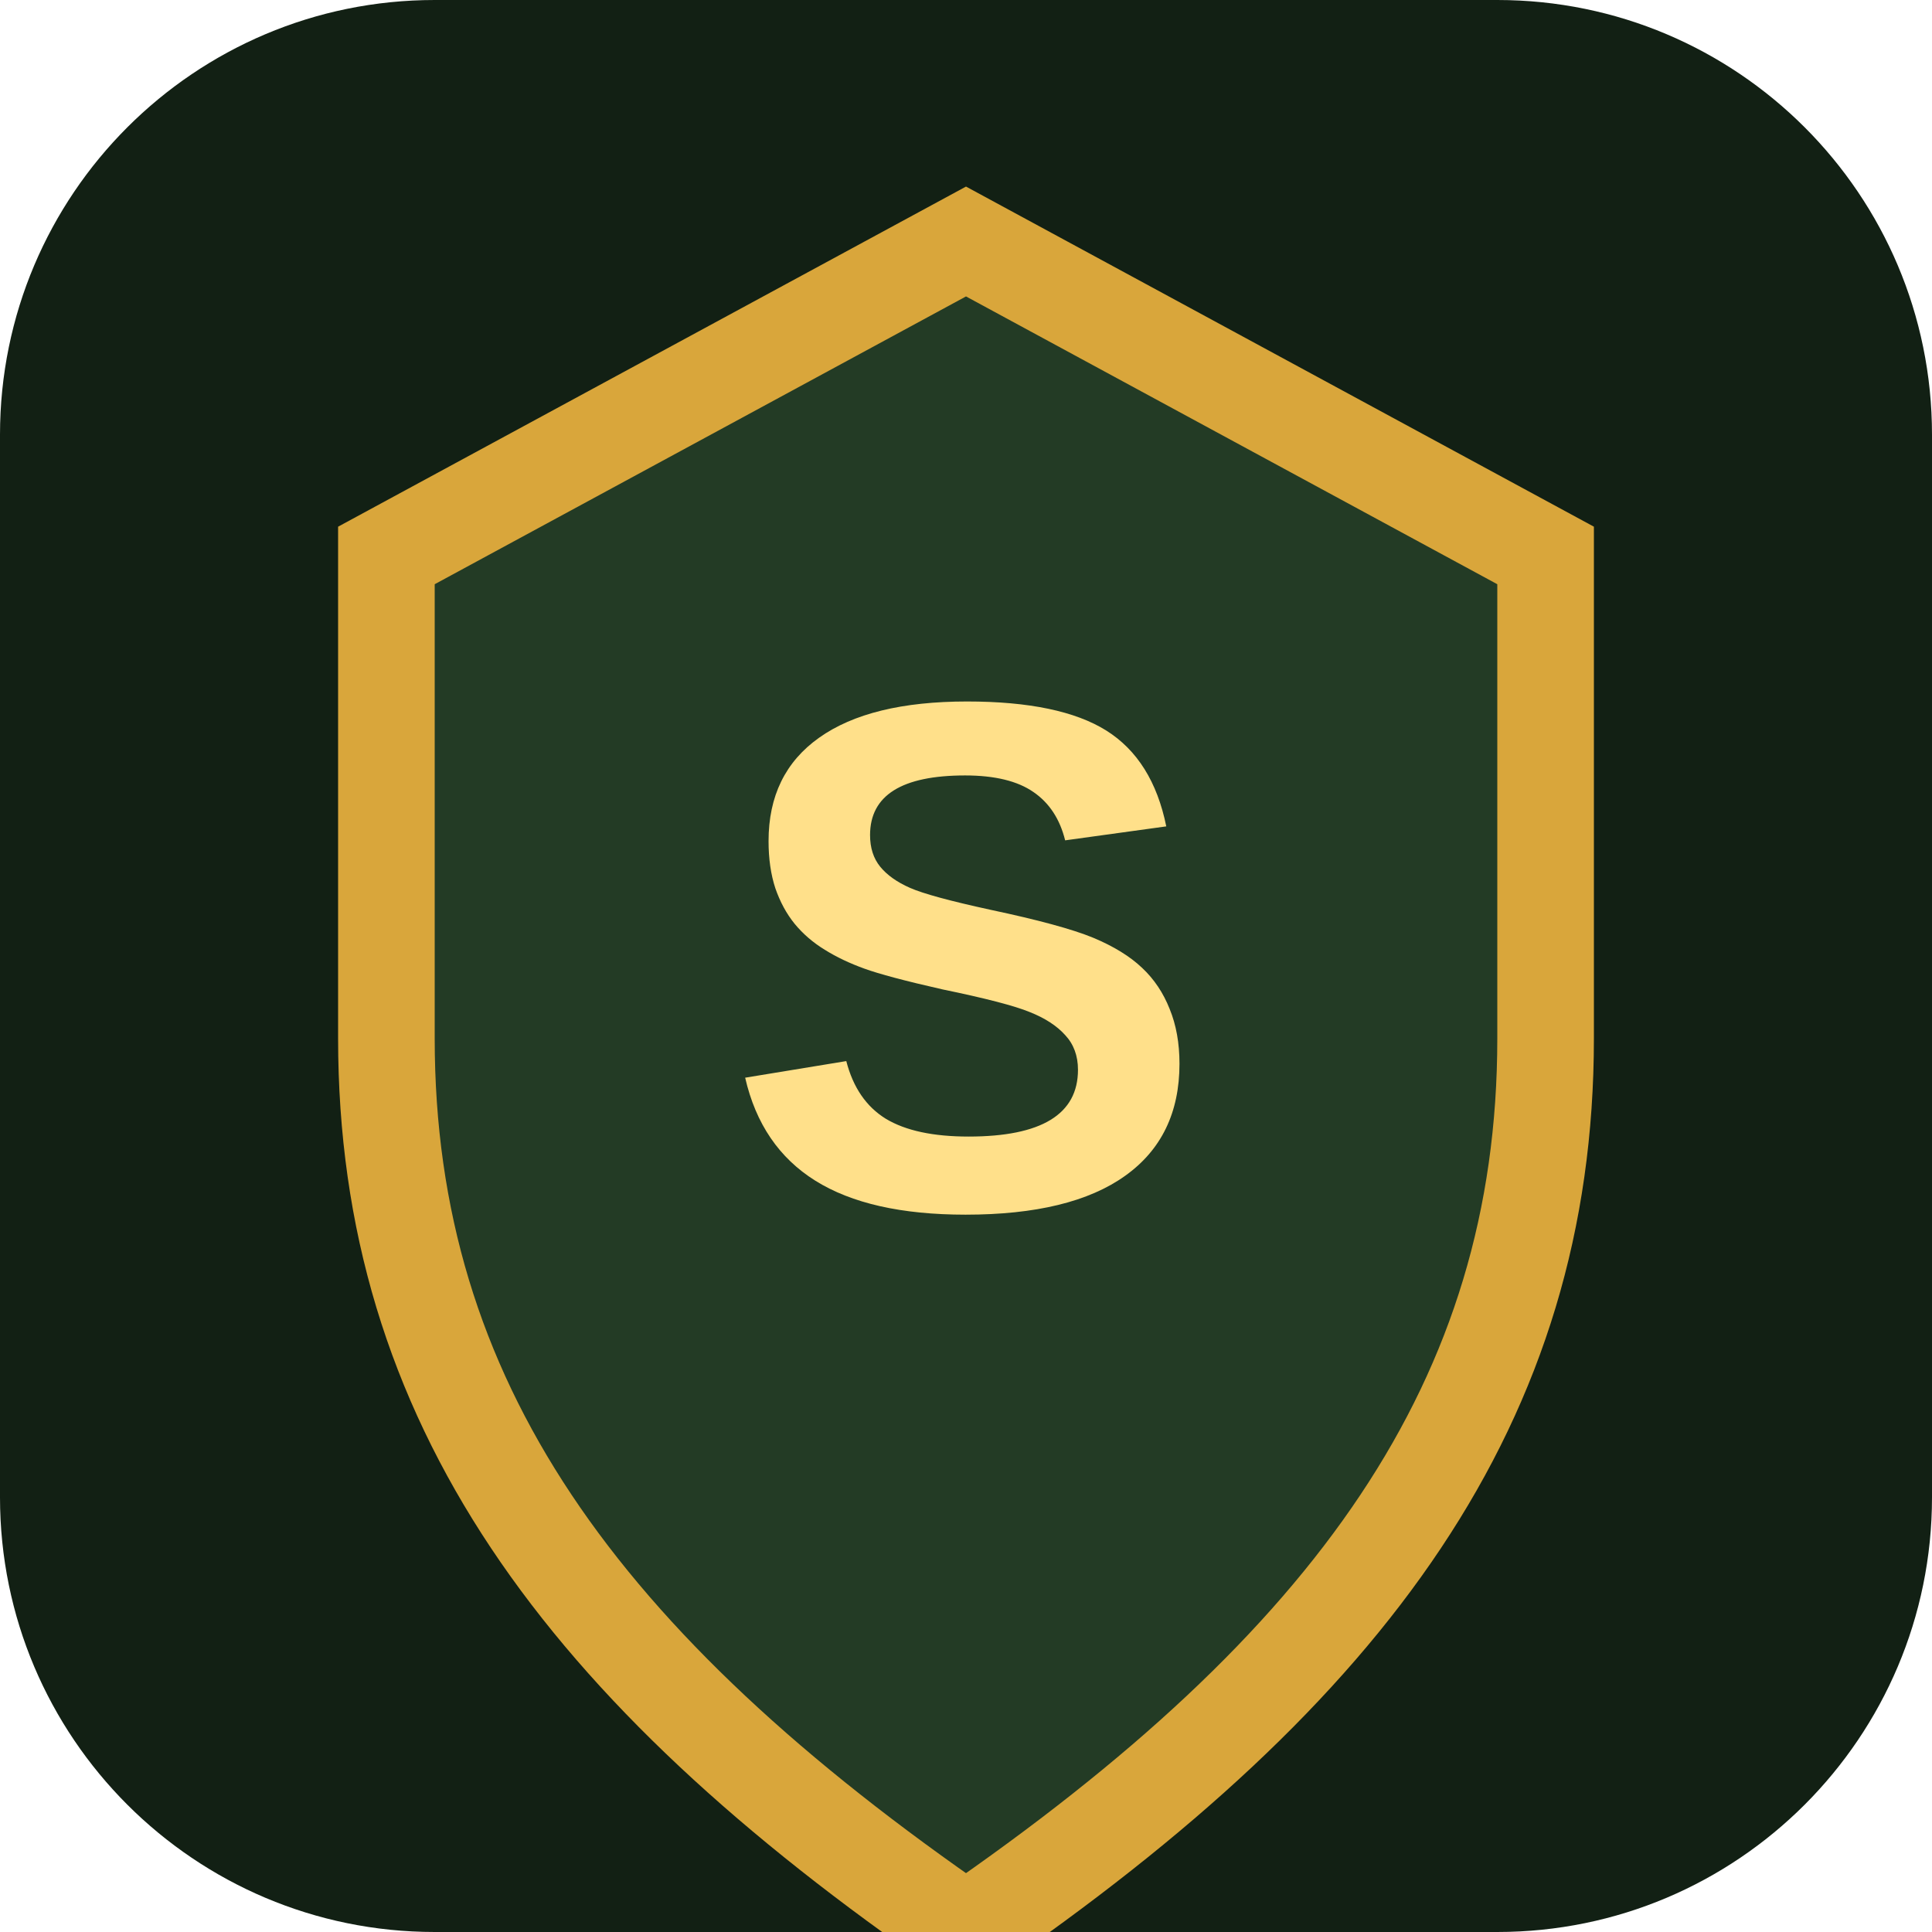
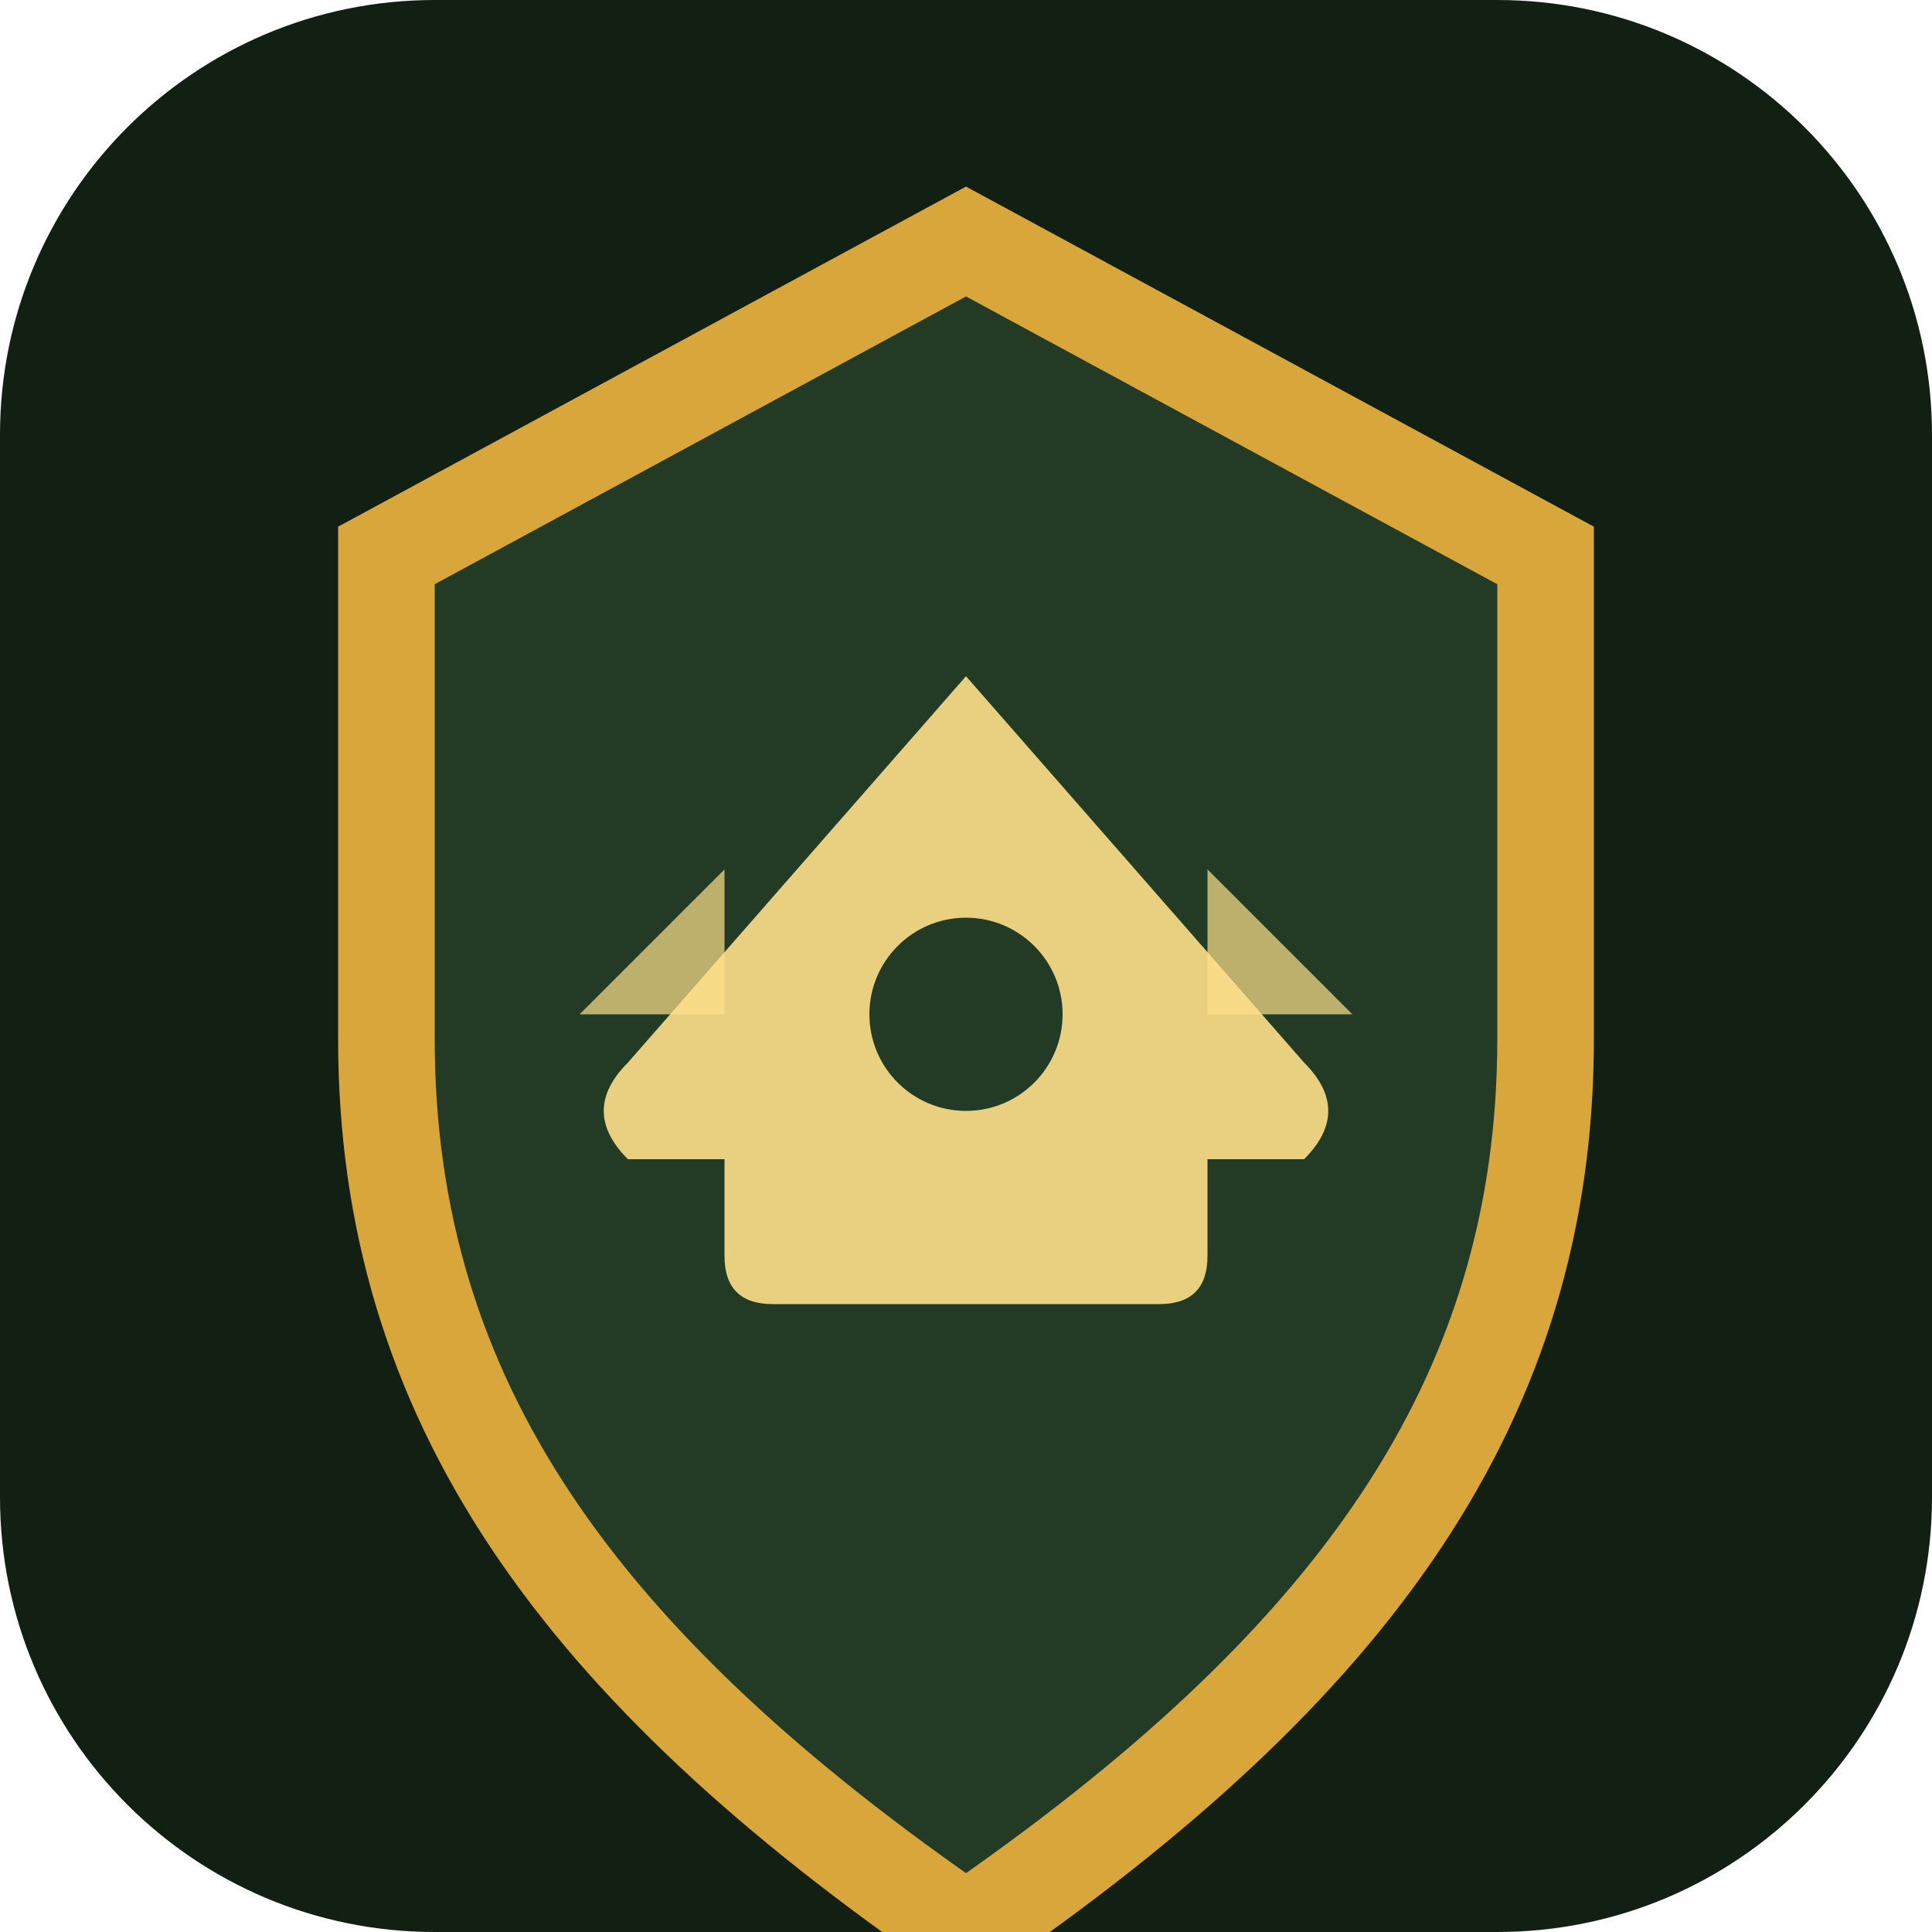
<svg xmlns="http://www.w3.org/2000/svg" viewBox="0 0 80 80" role="img" aria-label="sky badge">
  <rect width="80" height="80" rx="18" fill="#122014" />
  <path d="M40 10 64 23v20c0 15-8 26-24 37-16-11-24-22-24-37V23z" fill="#233b25" stroke="#d9a63b" stroke-width="4" />
-   <text x="40" y="50" text-anchor="middle" font-size="30" font-family="Arial, sans-serif" font-weight="900" fill="#ffe08a">S</text>
+   <g fill="#ffe08a">
+     <path d="M40 28 L26 44 Q24 46 26 48 L30 48 L30 52 Q30 54 32 54 L48 54 Q50 54 50 52 L50 48 L54 48 Q56 46 54 44 Z" opacity=".9" />
+     <circle cx="40" cy="42" r="4" fill="#233b25" />
+     <path d="M24 42 L30 36 L30 42 Z" opacity=".7" />
+     <path d="M56 42 L50 36 L50 42 Z" opacity=".7" />
+   </g>
</svg>
